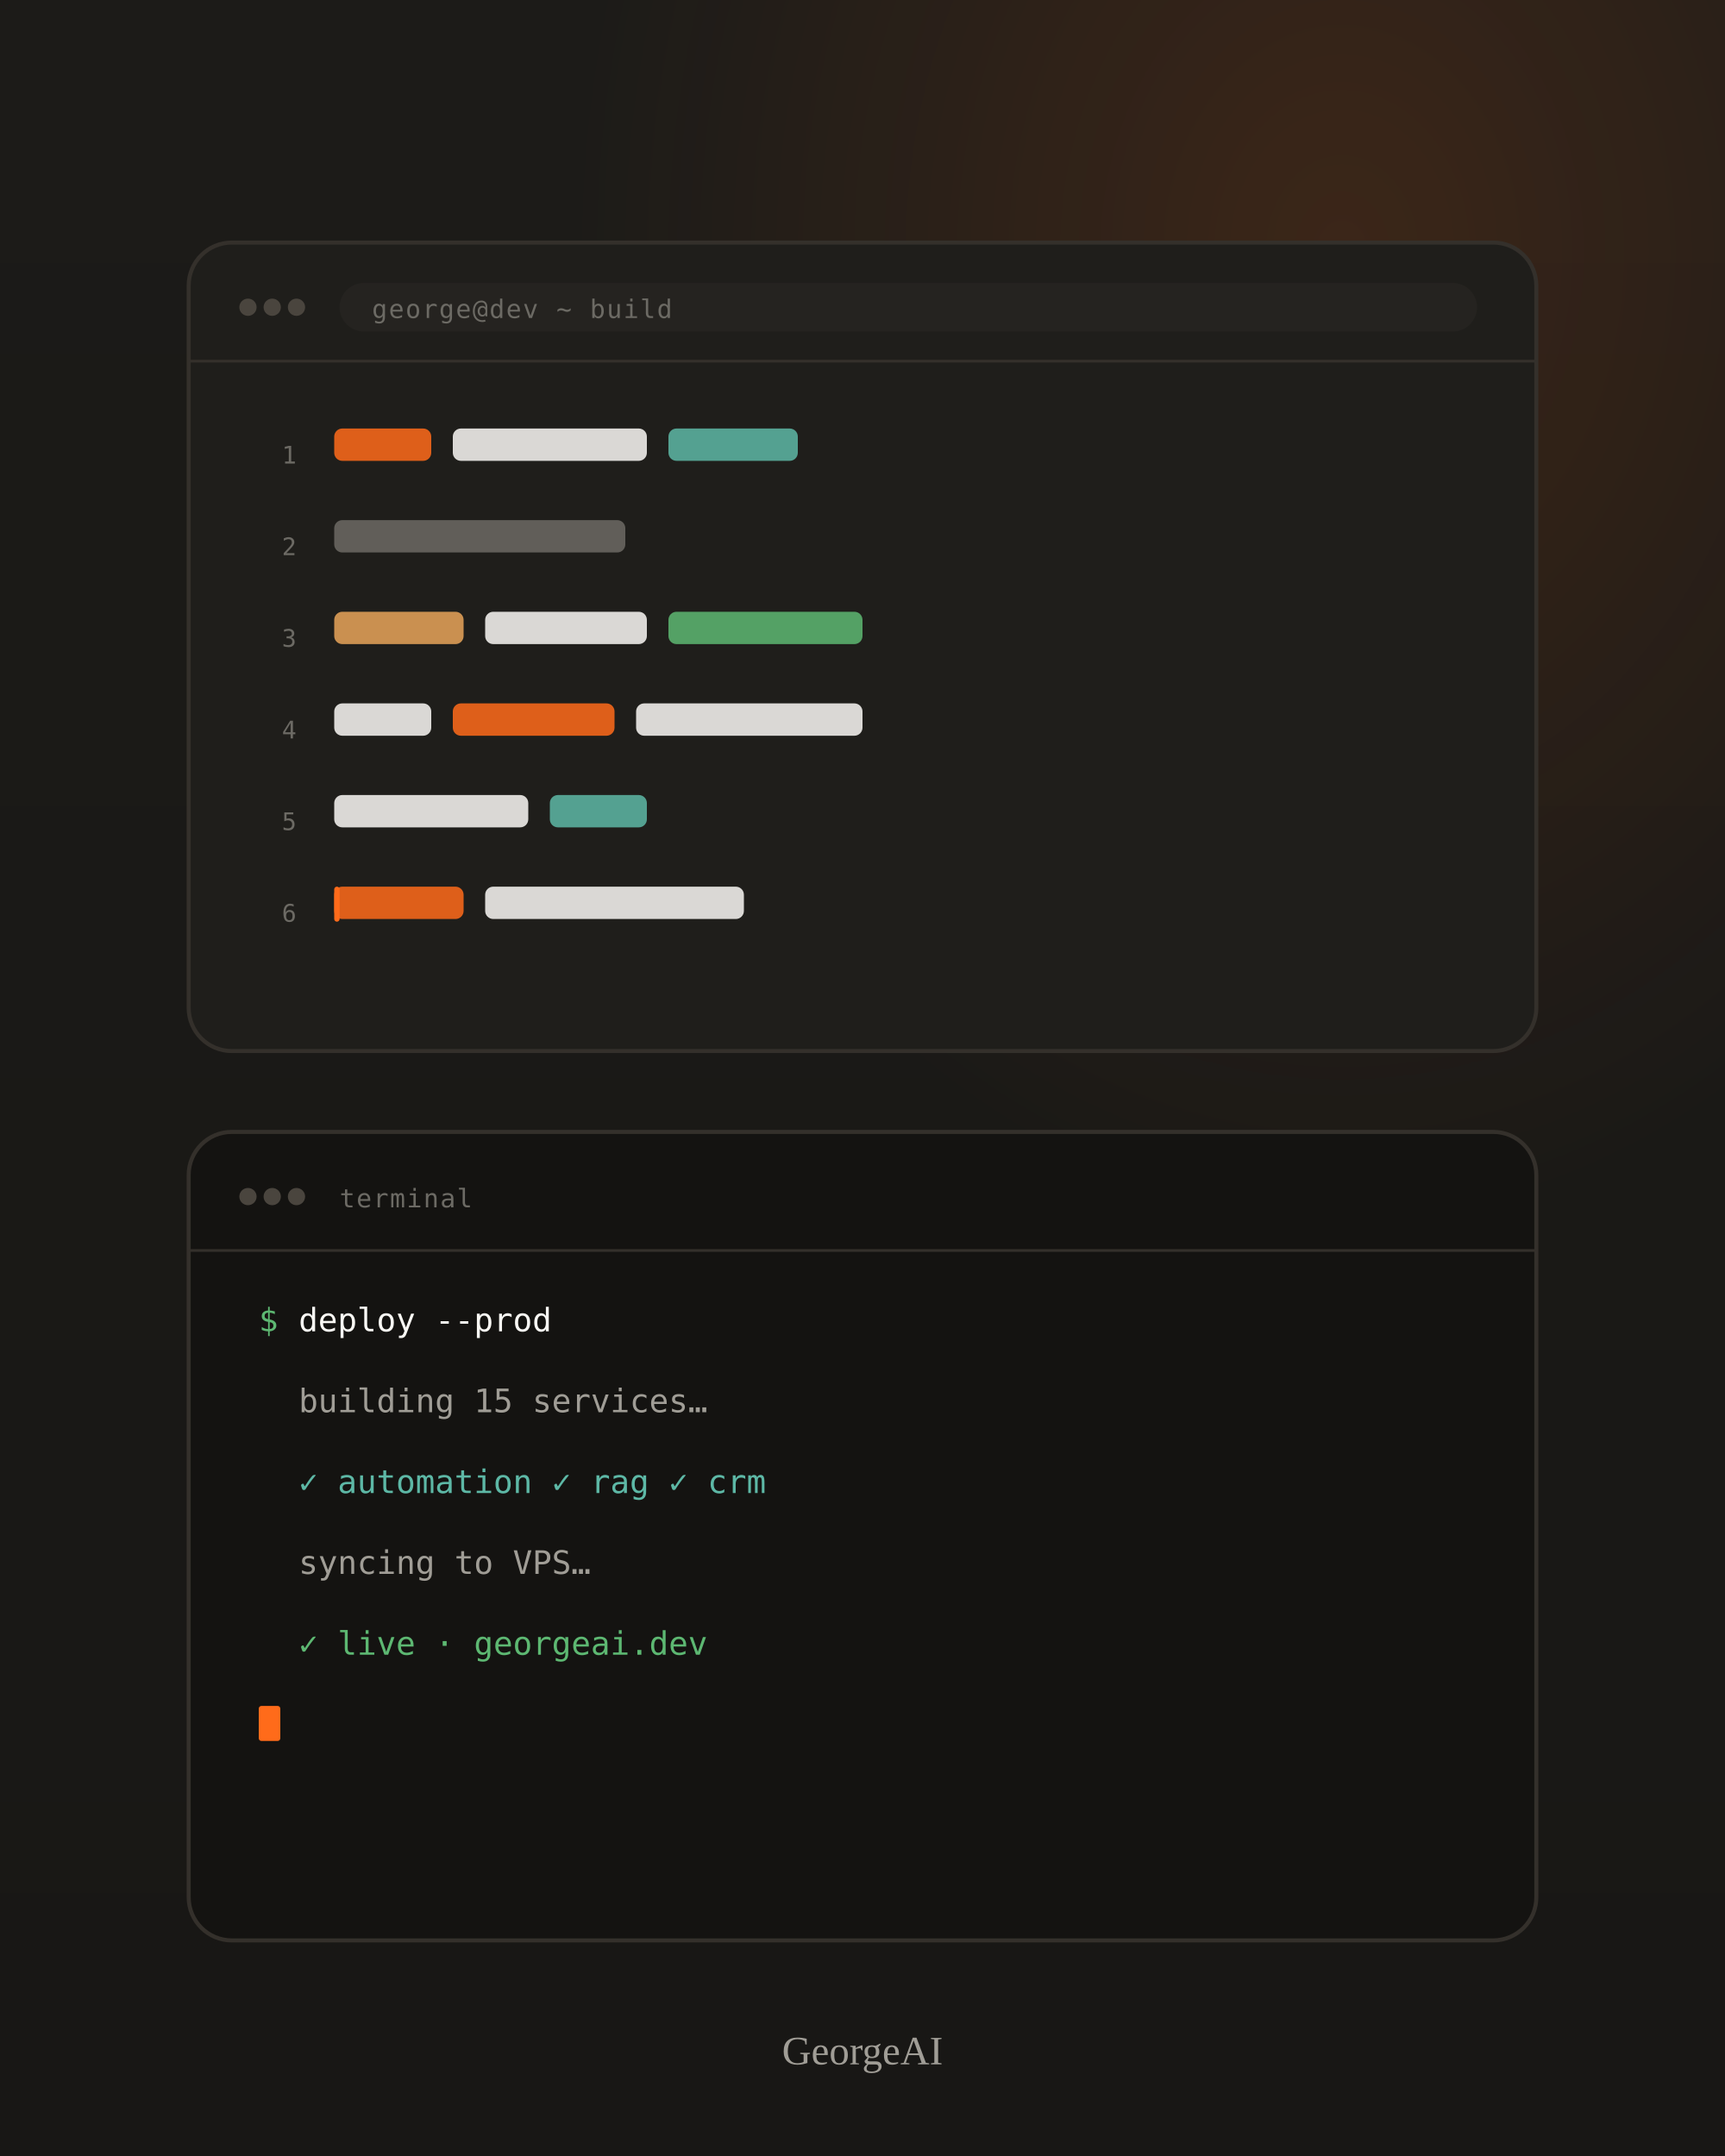
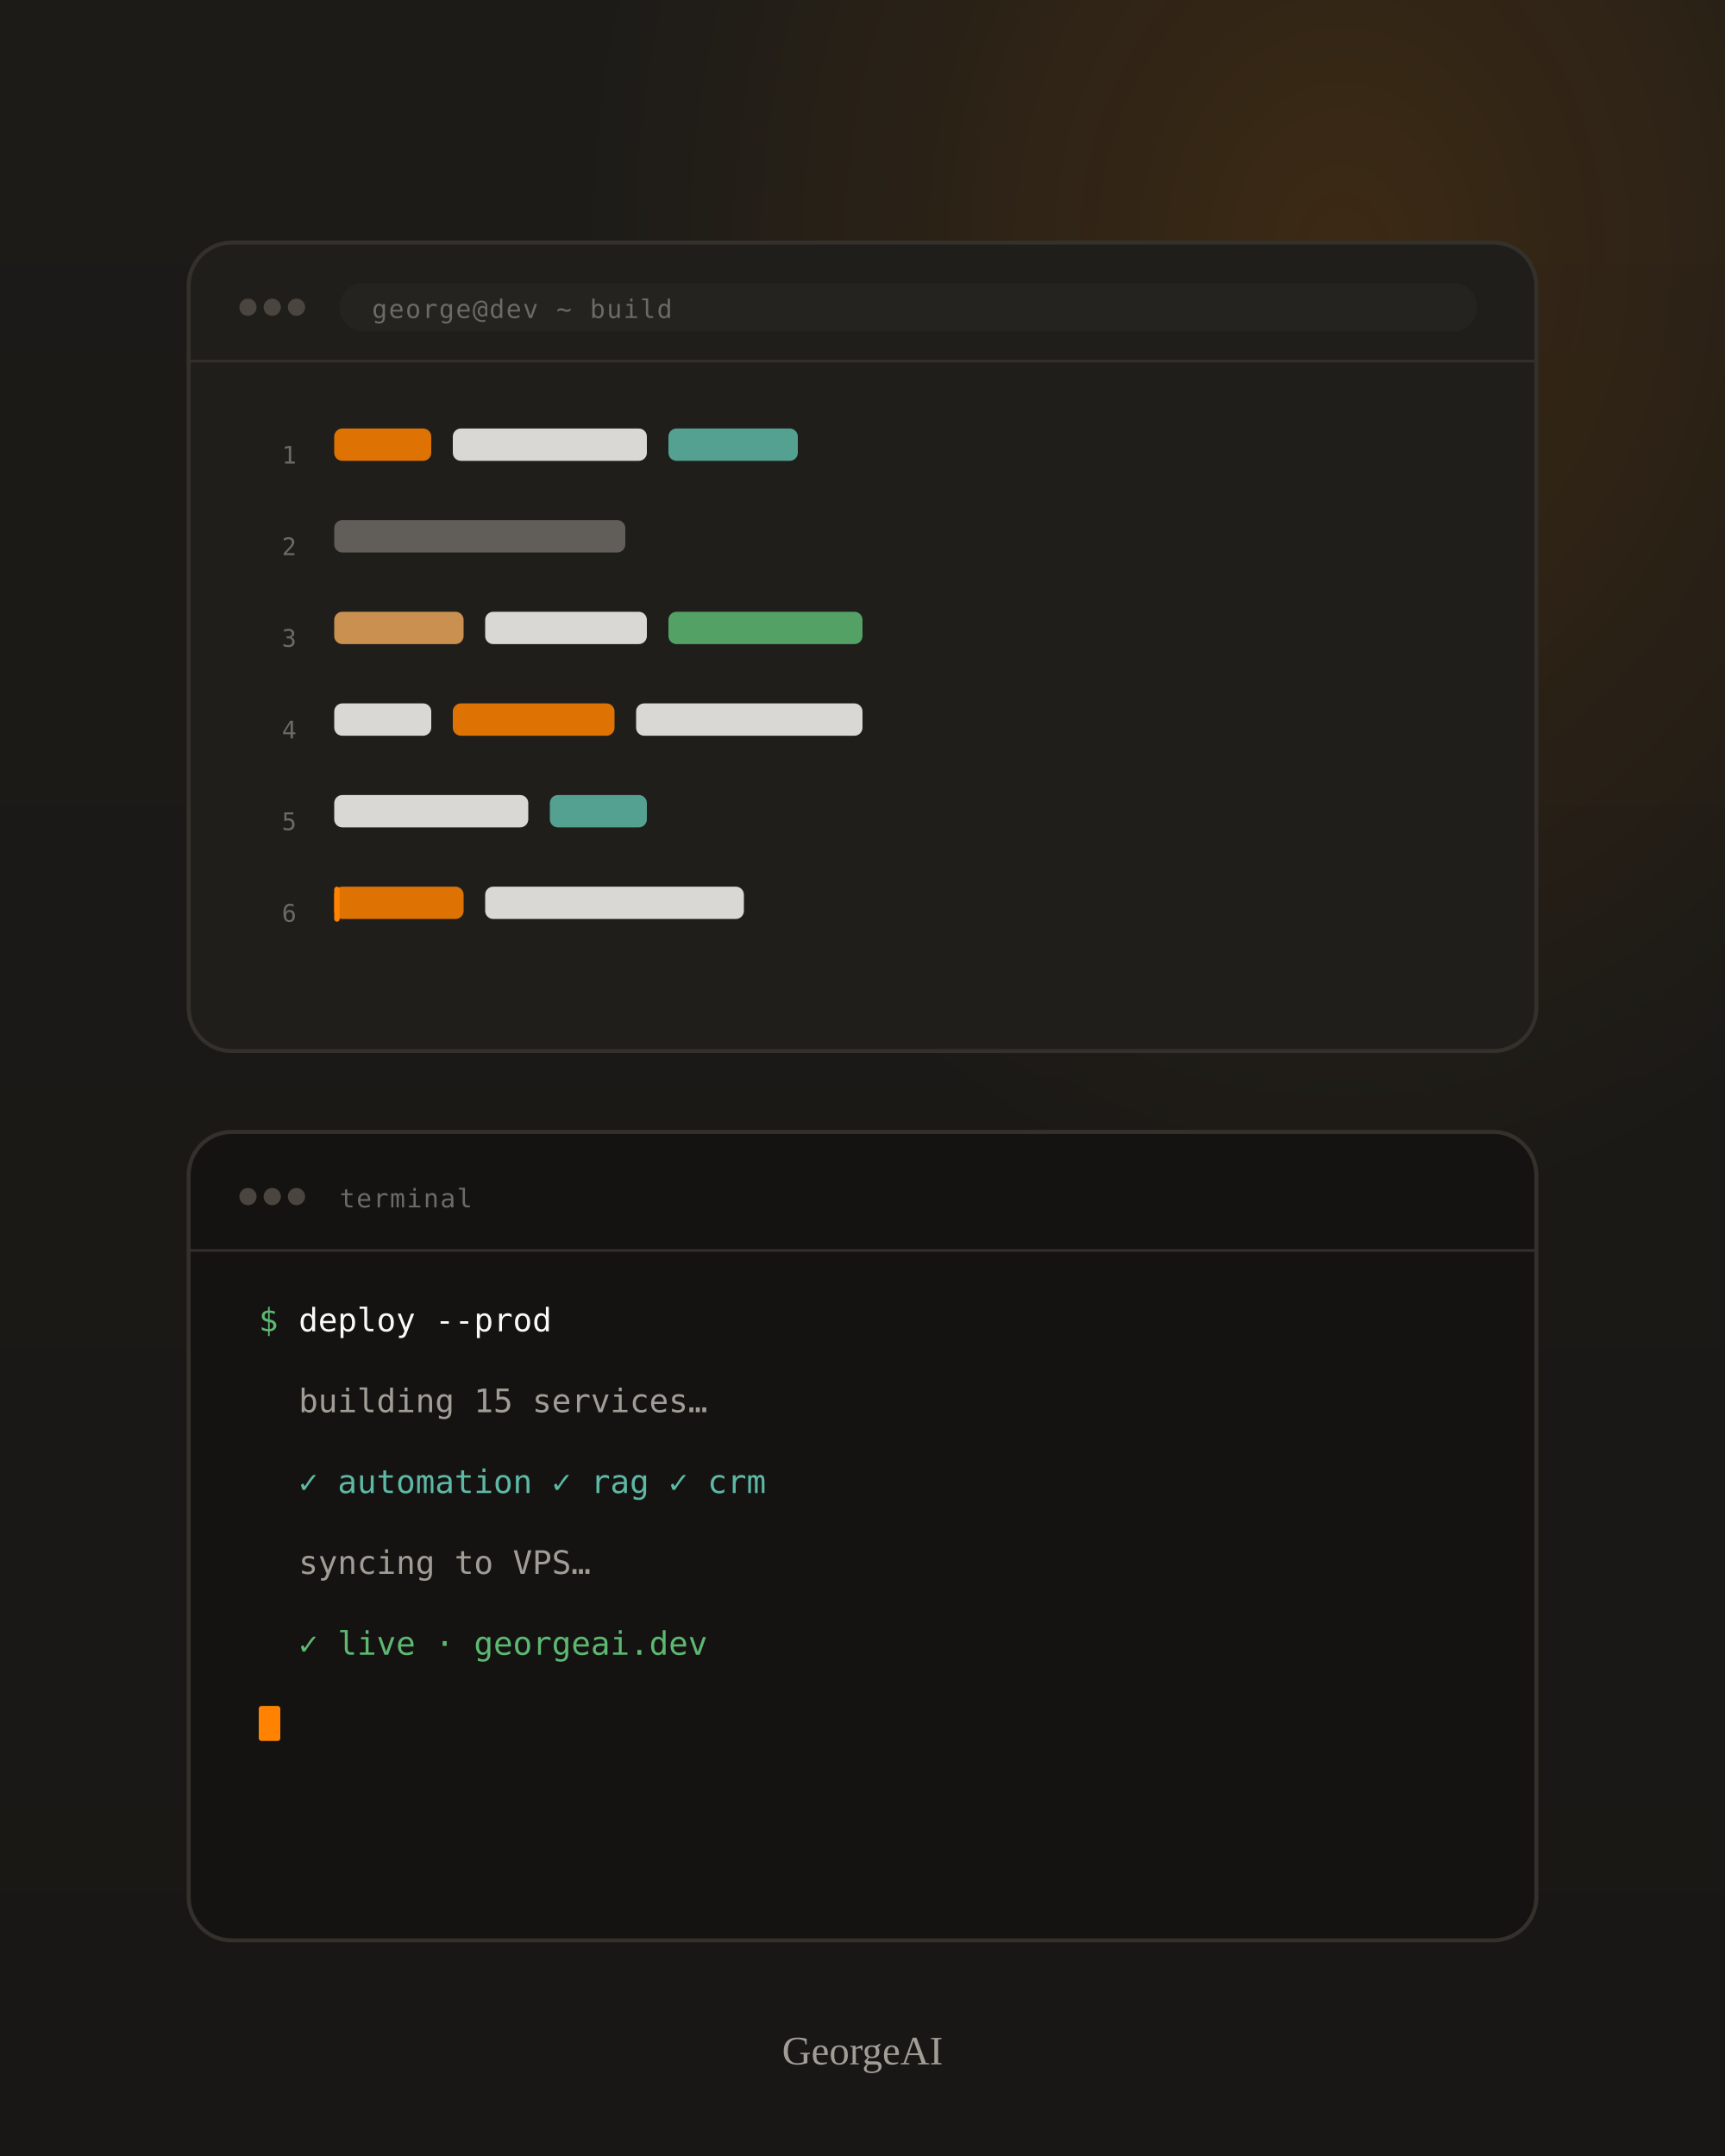
<svg xmlns="http://www.w3.org/2000/svg" viewBox="0 0 640 800" width="640" height="800" role="img">
  <defs>
    <linearGradient id="bg" x1="0" y1="0" x2="0" y2="1">
      <stop offset="0" stop-color="#1c1b18" />
      <stop offset="1" stop-color="#181715" />
    </linearGradient>
    <radialGradient id="glow" cx="0.78" cy="0.12" r="0.9">
-       <stop offset="0" stop-color="#ff6b1a" stop-opacity="0.14" />
-       <stop offset="0.5" stop-color="#ff6b1a" stop-opacity="0" />
+       <stop offset="0" stop-color="#ff8300" stop-opacity="0.14" />
+       <stop offset="0.5" stop-color="#ff8300" stop-opacity="0" />
    </radialGradient>
  </defs>
  <rect x="0.0" y="0.0" width="640.0" height="800.0" rx="0" fill="url(#bg)" />
  <rect x="0.0" y="0.0" width="640.0" height="800.0" rx="0" fill="url(#glow)" />
  <rect x="70.0" y="90.0" width="500.0" height="300.0" rx="16" fill="#1f1e1b" stroke="#34302b" stroke-width="1.5" />
  <circle cx="92.0" cy="114.0" r="3.2" fill="#4a453e" />
  <circle cx="101.0" cy="114.0" r="3.2" fill="#4a453e" />
  <circle cx="110.0" cy="114.0" r="3.2" fill="#4a453e" />
  <rect x="126.0" y="105.0" width="422.0" height="18.0" rx="9" fill="#252320" />
  <text x="138.0" y="118.0" font-family="'JetBrains Mono','SFMono-Regular',ui-monospace,monospace" font-size="9.5" font-weight="400" fill="#6c6a64" text-anchor="start" letter-spacing="0.5">george@dev ~ build</text>
  <line x1="70.0" y1="134.0" x2="570.0" y2="134.0" stroke="#34302b" stroke-width="1" stroke-linecap="round" />
  <text x="110.0" y="172.0" font-family="'JetBrains Mono','SFMono-Regular',ui-monospace,monospace" font-size="9" font-weight="400" fill="#6c6a64" text-anchor="end">1</text>
-   <rect x="124.0" y="159.0" width="36.0" height="12.0" rx="3" fill="#ff6b1a" fill-opacity="0.85" />
+   <rect x="124.0" y="159.0" width="36.0" height="12.0" rx="3" fill="#ff8300" fill-opacity="0.85" />
  <rect x="168.0" y="159.0" width="72.0" height="12.0" rx="3" fill="#faf9f5" fill-opacity="0.85" />
  <rect x="248.0" y="159.0" width="48.0" height="12.0" rx="3" fill="#5db8a6" fill-opacity="0.85" />
  <text x="110.0" y="206.0" font-family="'JetBrains Mono','SFMono-Regular',ui-monospace,monospace" font-size="9" font-weight="400" fill="#6c6a64" text-anchor="end">2</text>
  <rect x="124.0" y="193.0" width="108.0" height="12.0" rx="3" fill="#6c6a64" fill-opacity="0.85" />
  <text x="110.0" y="240.0" font-family="'JetBrains Mono','SFMono-Regular',ui-monospace,monospace" font-size="9" font-weight="400" fill="#6c6a64" text-anchor="end">3</text>
  <rect x="124.0" y="227.0" width="48.0" height="12.0" rx="3" fill="#e8a55a" fill-opacity="0.85" />
  <rect x="180.0" y="227.0" width="60.0" height="12.0" rx="3" fill="#faf9f5" fill-opacity="0.85" />
  <rect x="248.0" y="227.0" width="72.0" height="12.0" rx="3" fill="#5db872" fill-opacity="0.85" />
  <text x="110.0" y="274.0" font-family="'JetBrains Mono','SFMono-Regular',ui-monospace,monospace" font-size="9" font-weight="400" fill="#6c6a64" text-anchor="end">4</text>
  <rect x="124.0" y="261.0" width="36.0" height="12.0" rx="3" fill="#faf9f5" fill-opacity="0.85" />
-   <rect x="168.0" y="261.0" width="60.0" height="12.0" rx="3" fill="#ff6b1a" fill-opacity="0.85" />
+   <rect x="168.0" y="261.0" width="60.0" height="12.0" rx="3" fill="#ff8300" fill-opacity="0.85" />
  <rect x="236.0" y="261.0" width="84.0" height="12.0" rx="3" fill="#faf9f5" fill-opacity="0.85" />
  <text x="110.0" y="308.0" font-family="'JetBrains Mono','SFMono-Regular',ui-monospace,monospace" font-size="9" font-weight="400" fill="#6c6a64" text-anchor="end">5</text>
  <rect x="124.0" y="295.0" width="72.0" height="12.0" rx="3" fill="#faf9f5" fill-opacity="0.85" />
  <rect x="204.0" y="295.0" width="36.0" height="12.0" rx="3" fill="#5db8a6" fill-opacity="0.85" />
  <text x="110.0" y="342.0" font-family="'JetBrains Mono','SFMono-Regular',ui-monospace,monospace" font-size="9" font-weight="400" fill="#6c6a64" text-anchor="end">6</text>
-   <rect x="124.0" y="329.0" width="48.0" height="12.0" rx="3" fill="#ff6b1a" fill-opacity="0.85" />
+   <rect x="124.0" y="329.0" width="48.0" height="12.0" rx="3" fill="#ff8300" fill-opacity="0.85" />
  <rect x="180.0" y="329.0" width="96.0" height="12.0" rx="3" fill="#faf9f5" fill-opacity="0.85" />
-   <rect x="124.0" y="329.0" width="2.0" height="13.0" rx="1" fill="#ff6b1a" />
+   <rect x="124.0" y="329.0" width="2.0" height="13.0" rx="1" fill="#ff8300" />
  <rect x="70.0" y="420.0" width="500.0" height="300.0" rx="16" fill="#141311" stroke="#34302b" stroke-width="1.5" />
  <circle cx="92.0" cy="444.0" r="3.2" fill="#4a453e" />
  <circle cx="101.0" cy="444.0" r="3.2" fill="#4a453e" />
  <circle cx="110.0" cy="444.0" r="3.2" fill="#4a453e" />
  <text x="126.0" y="448.0" font-family="'JetBrains Mono','SFMono-Regular',ui-monospace,monospace" font-size="9.5" font-weight="400" fill="#6c6a64" text-anchor="start" letter-spacing="0.5">terminal</text>
  <line x1="70.0" y1="464.0" x2="570.0" y2="464.0" stroke="#34302b" stroke-width="1" stroke-linecap="round" />
  <text x="96.0" y="494.0" font-family="'JetBrains Mono','SFMono-Regular',ui-monospace,monospace" font-size="12" font-weight="400" fill="#5db872" text-anchor="start">$ </text>
  <text x="110.8" y="494.0" font-family="'JetBrains Mono','SFMono-Regular',ui-monospace,monospace" font-size="12" font-weight="400" fill="#faf9f5" text-anchor="start">deploy --prod</text>
  <text x="96.0" y="524.0" font-family="'JetBrains Mono','SFMono-Regular',ui-monospace,monospace" font-size="12" font-weight="400" fill="#a09d96" text-anchor="start">  </text>
  <text x="110.8" y="524.0" font-family="'JetBrains Mono','SFMono-Regular',ui-monospace,monospace" font-size="12" font-weight="400" fill="#a09d96" text-anchor="start">building 15 services…</text>
  <text x="96.0" y="554.0" font-family="'JetBrains Mono','SFMono-Regular',ui-monospace,monospace" font-size="12" font-weight="400" fill="#a09d96" text-anchor="start">  </text>
  <text x="110.8" y="554.0" font-family="'JetBrains Mono','SFMono-Regular',ui-monospace,monospace" font-size="12" font-weight="400" fill="#5db8a6" text-anchor="start">✓ automation  ✓ rag  ✓ crm</text>
  <text x="96.0" y="584.0" font-family="'JetBrains Mono','SFMono-Regular',ui-monospace,monospace" font-size="12" font-weight="400" fill="#a09d96" text-anchor="start">  </text>
  <text x="110.8" y="584.0" font-family="'JetBrains Mono','SFMono-Regular',ui-monospace,monospace" font-size="12" font-weight="400" fill="#a09d96" text-anchor="start">syncing to VPS…</text>
  <text x="96.0" y="614.0" font-family="'JetBrains Mono','SFMono-Regular',ui-monospace,monospace" font-size="12" font-weight="400" fill="#5db872" text-anchor="start">  </text>
  <text x="110.8" y="614.0" font-family="'JetBrains Mono','SFMono-Regular',ui-monospace,monospace" font-size="12" font-weight="400" fill="#5db872" text-anchor="start">✓ live · georgeai.dev</text>
-   <rect x="96.0" y="633.0" width="8.0" height="13.0" rx="1" fill="#ff6b1a" />
+   <rect x="96.0" y="633.0" width="8.0" height="13.0" rx="1" fill="#ff8300" />
  <text x="320.0" y="766.0" font-family="'Newsreader',Georgia,'Times New Roman',serif" font-size="15" font-weight="400" fill="#a09d96" text-anchor="middle">GeorgeAI</text>
</svg>
